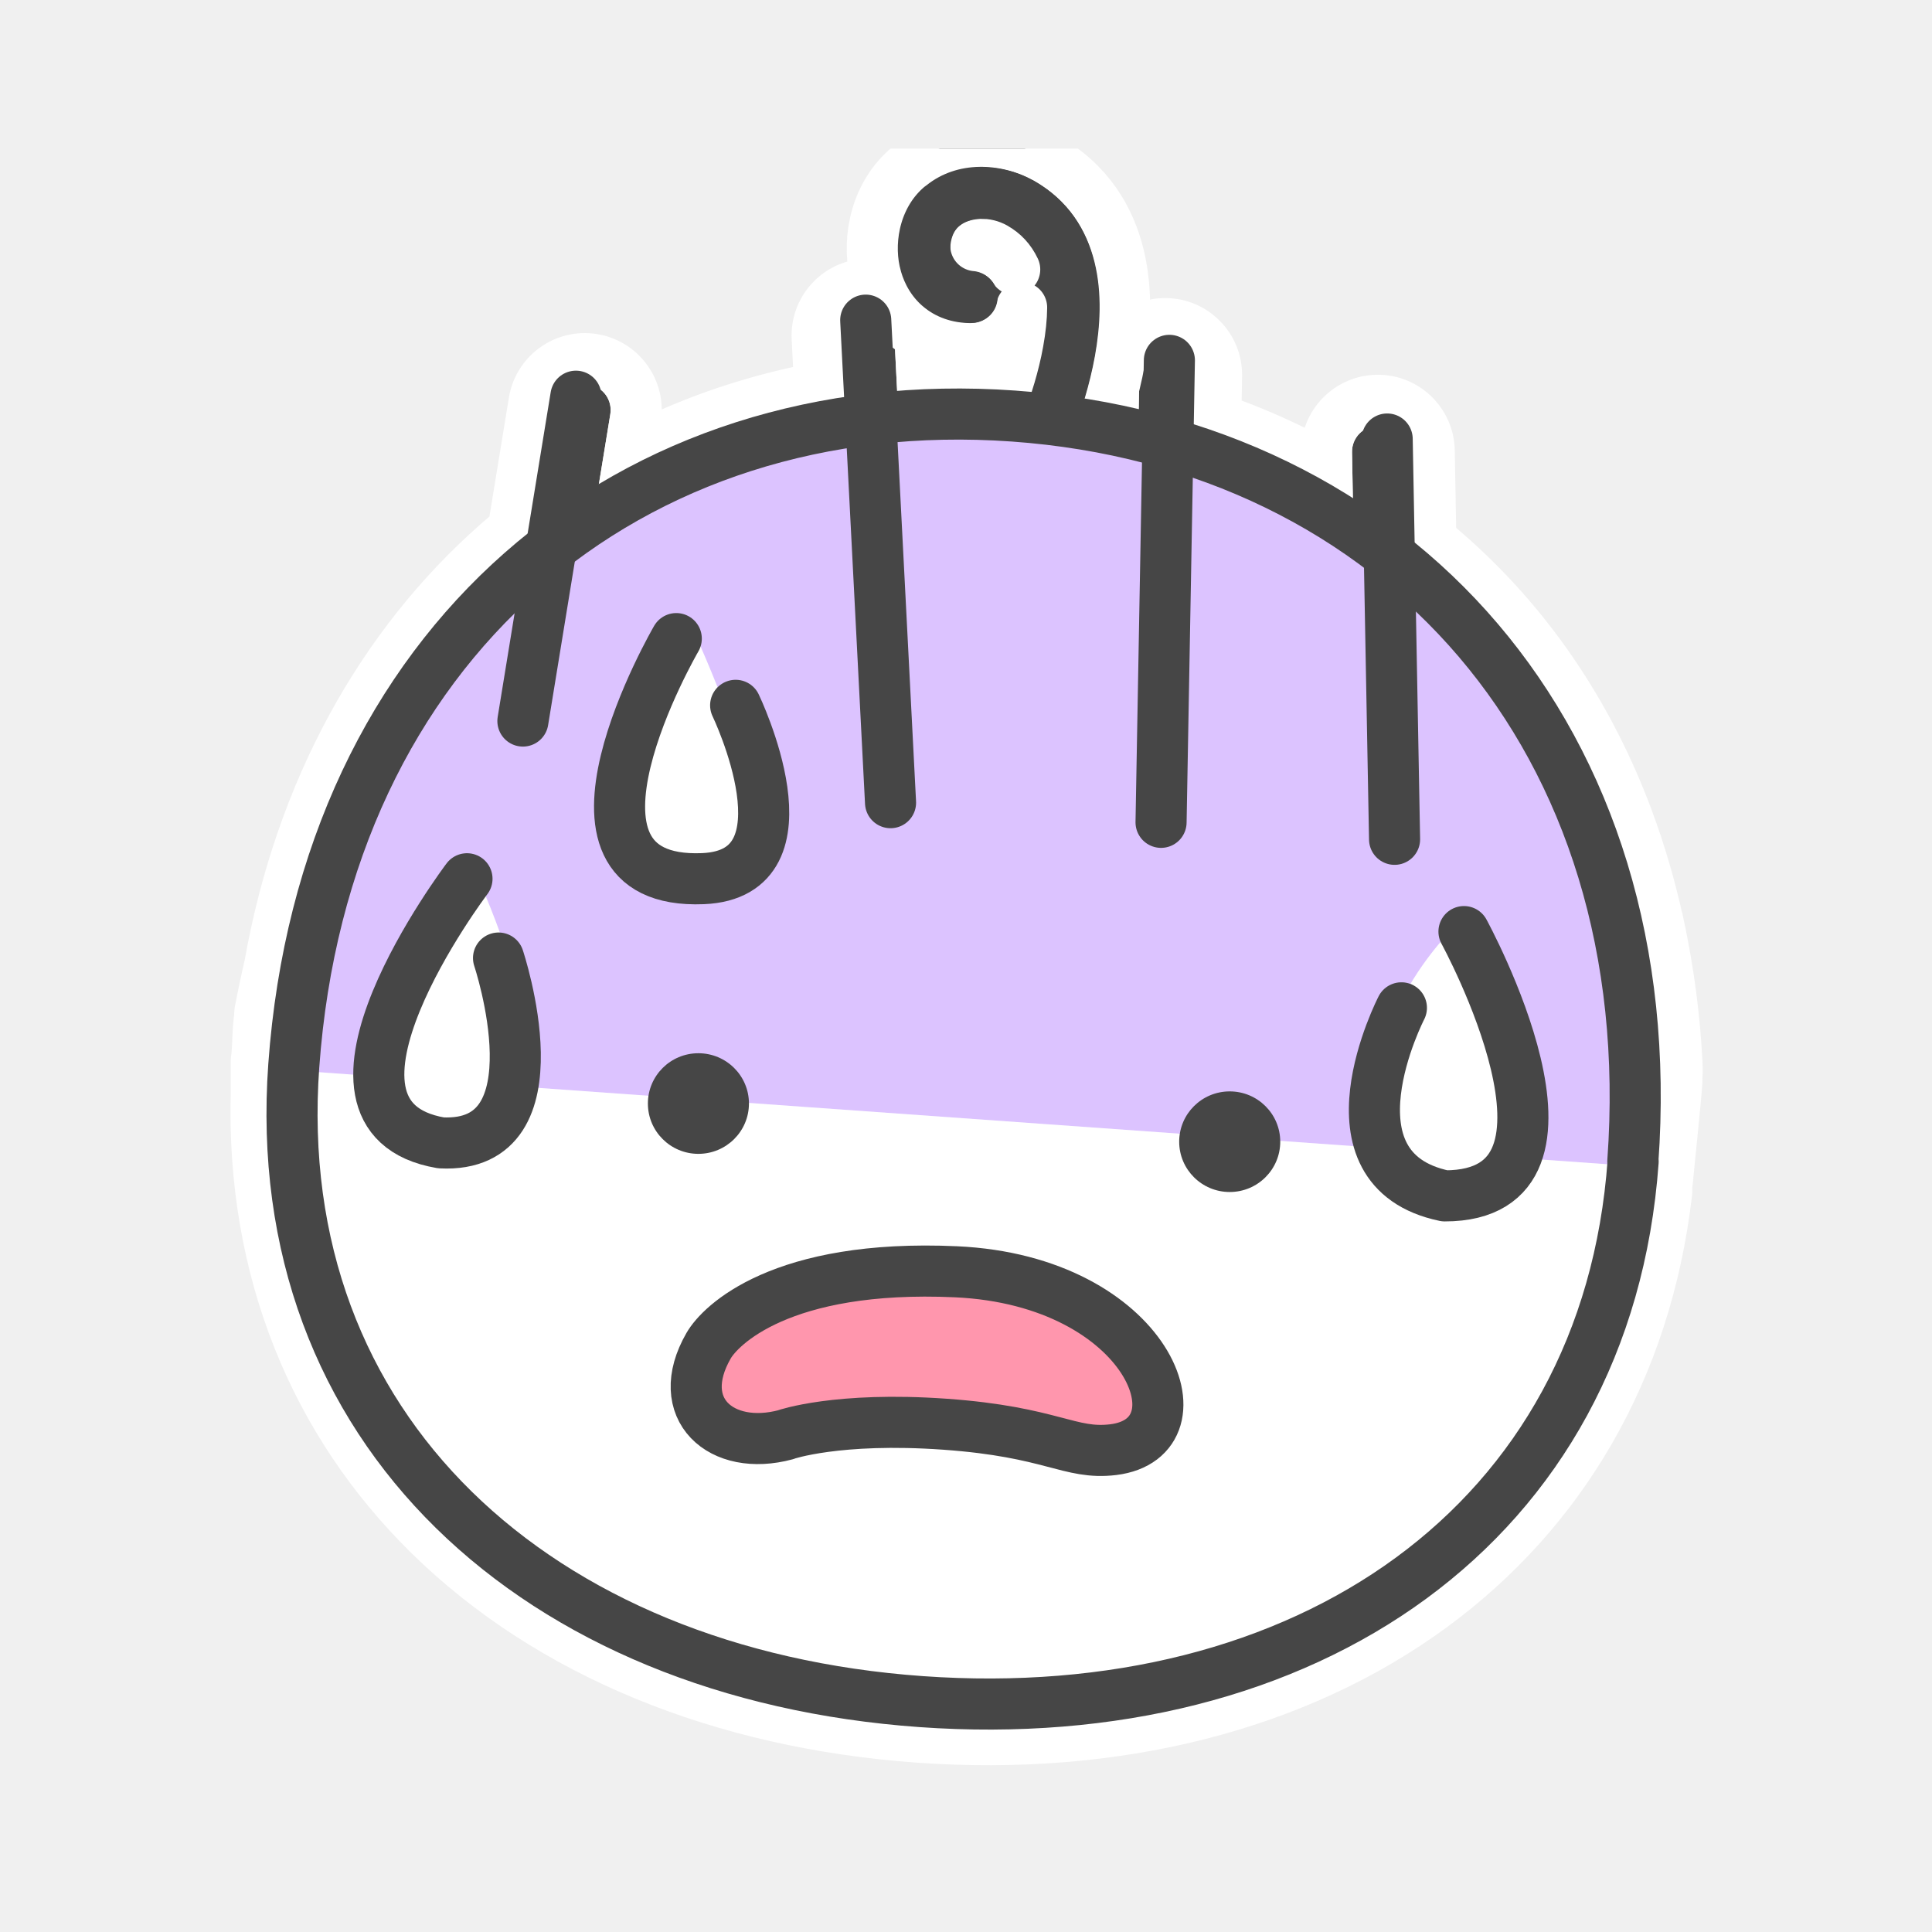
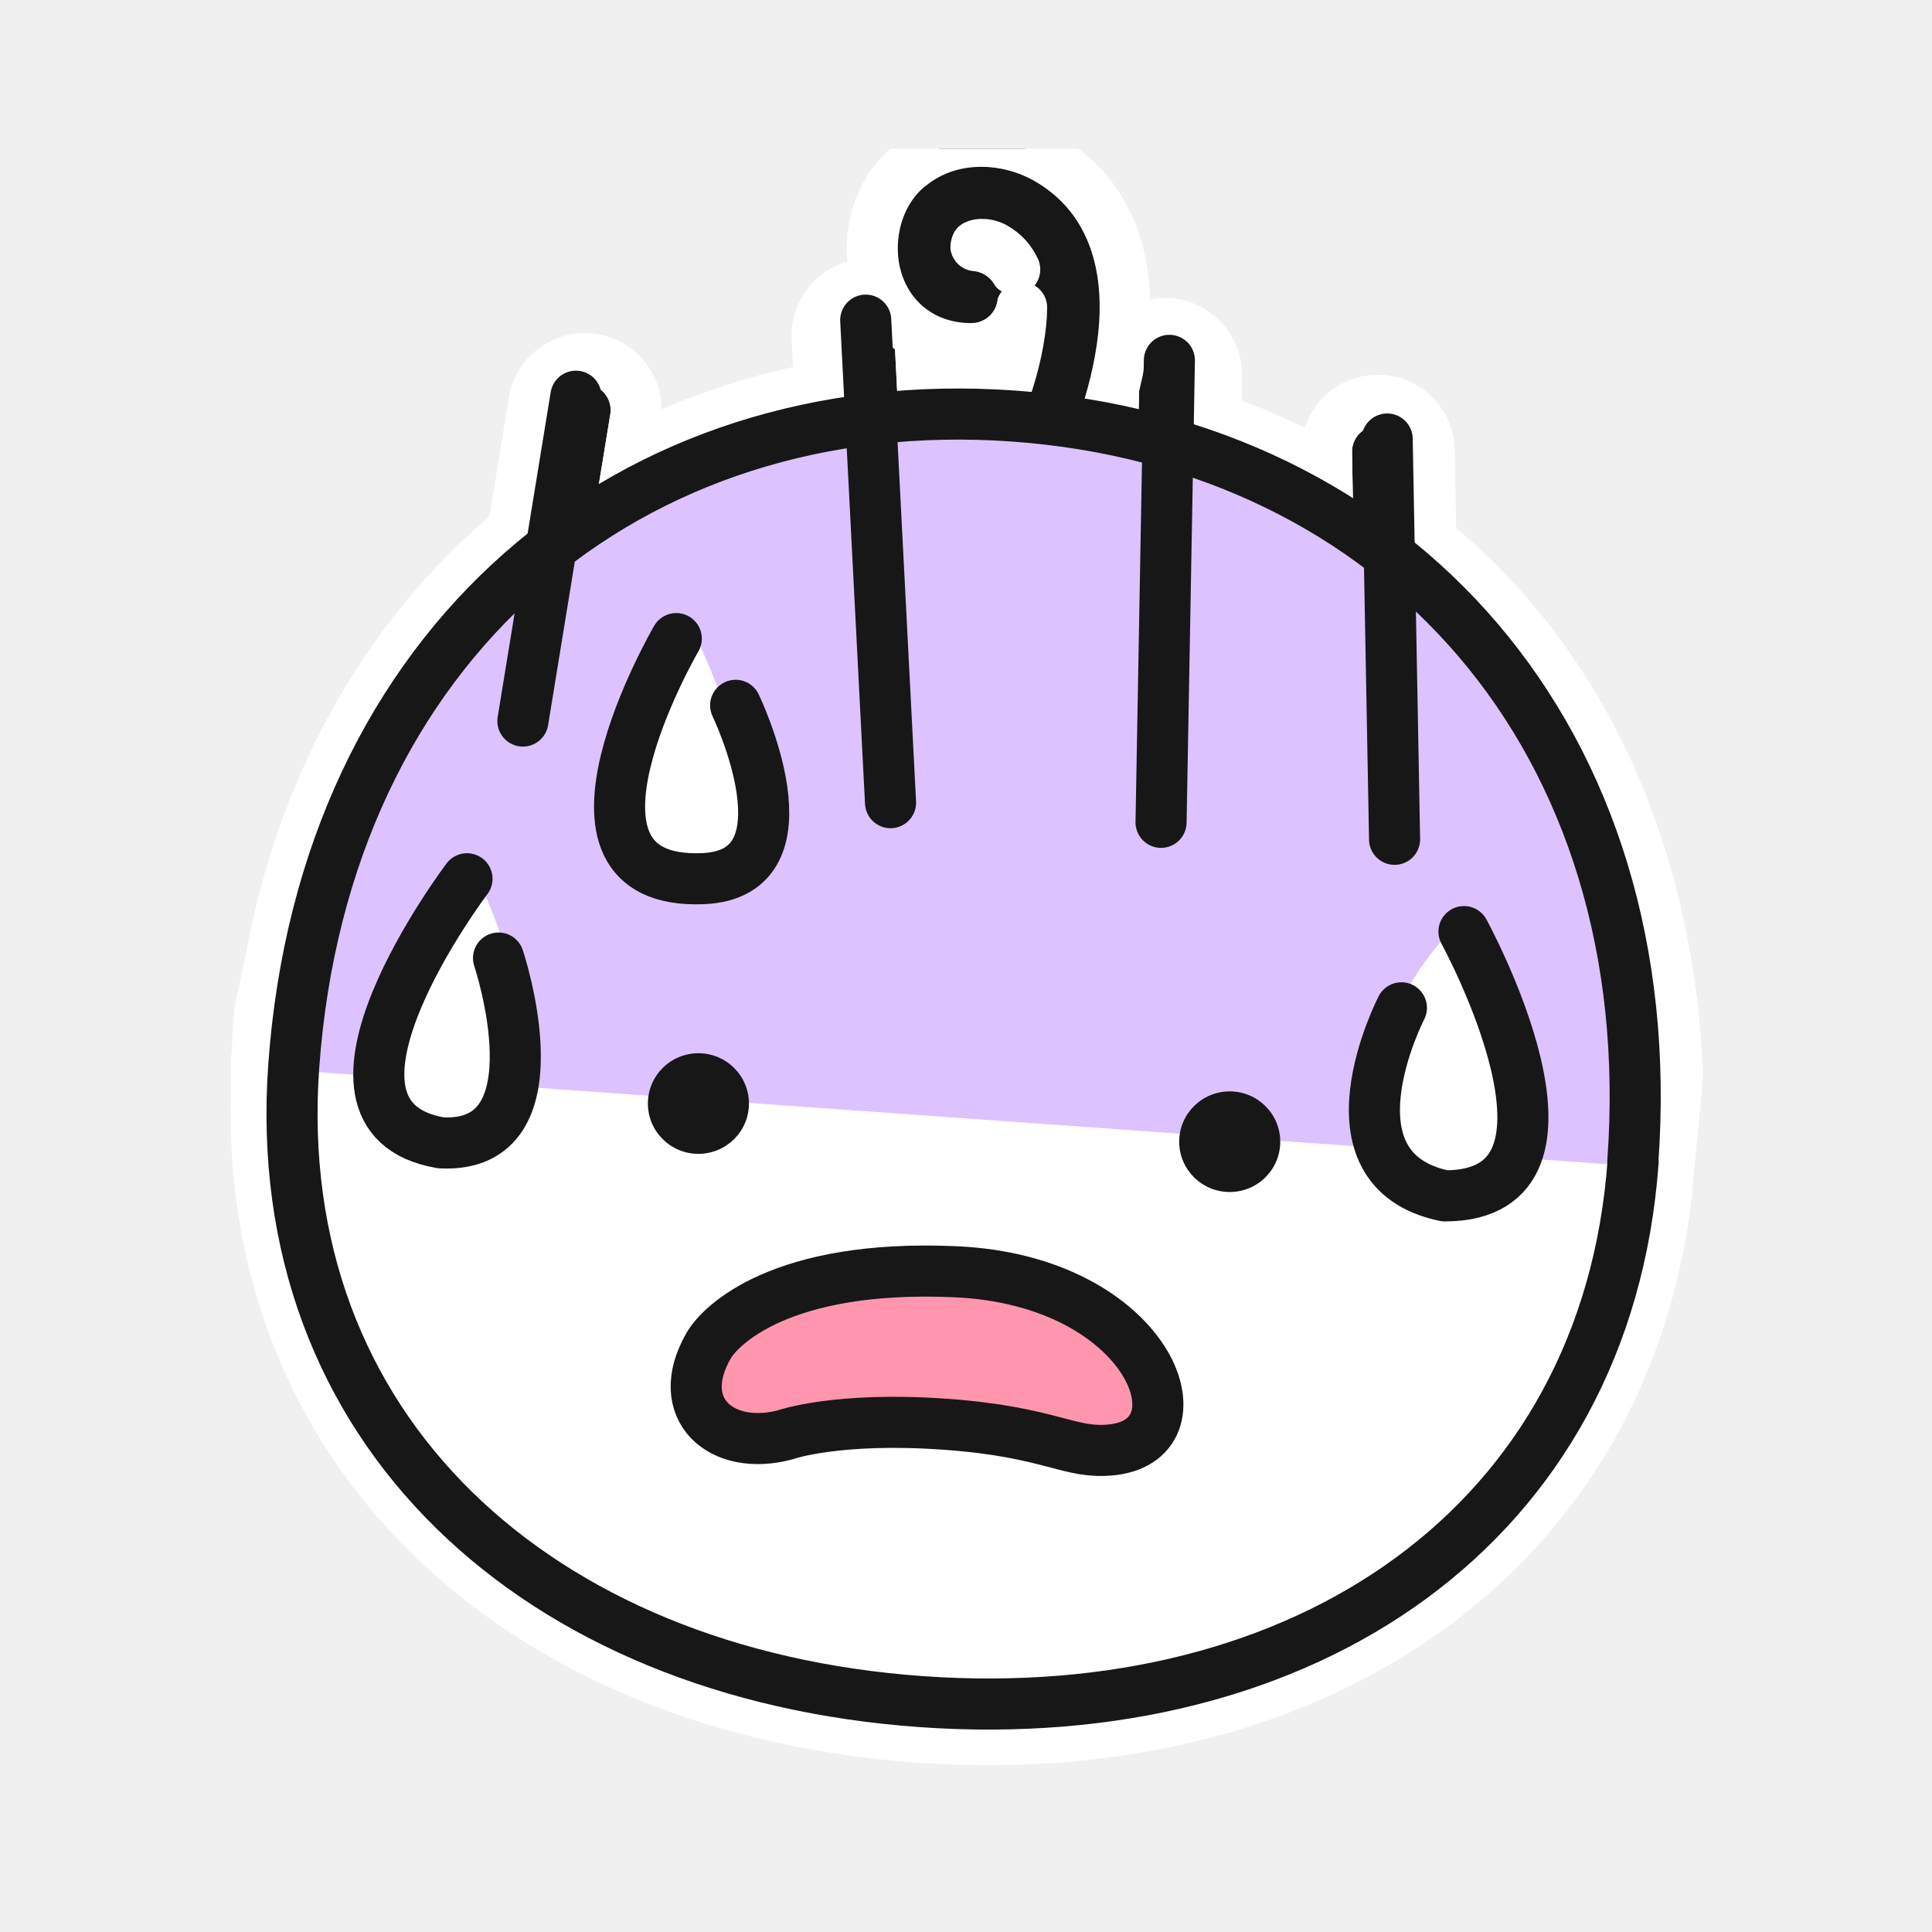
<svg xmlns="http://www.w3.org/2000/svg" width="52" height="52" viewBox="0 0 52 52" fill="none">
  <g clip-path="url(#clip0_3486_33479)">
    <mask id="path-1-outside-1_3486_33479" maskUnits="userSpaceOnUse" x="5.578" y="6.336" width="41" height="42" fill="black">
      <rect fill="white" x="5.578" y="6.336" width="41" height="42" />
      <path fill-rule="evenodd" clip-rule="evenodd" d="M23.339 8.337C23.722 8.317 24.049 8.612 24.069 8.995L24.162 10.83C24.586 10.792 24.985 10.768 25.356 10.758C26.199 10.733 26.896 10.767 27.385 10.808C27.629 10.828 27.822 10.85 27.956 10.867C28.023 10.876 28.076 10.883 28.112 10.889C28.13 10.891 28.144 10.893 28.154 10.895C28.159 10.895 28.164 10.896 28.167 10.896H28.171C28.479 10.947 28.782 11.001 29.078 11.059C29.609 11.143 30.131 11.244 30.642 11.366L30.666 10.081C30.673 9.697 30.989 9.391 31.373 9.397C31.757 9.404 32.063 9.722 32.057 10.105L32.026 11.752C33.611 12.257 35.084 12.957 36.42 13.833L36.39 12.169C36.383 11.785 36.69 11.469 37.073 11.462C37.457 11.455 37.773 11.761 37.78 12.145L37.829 14.865C37.858 14.889 37.886 14.914 37.915 14.937C40.599 17.077 42.213 19.725 43.164 22.276C43.504 23.187 43.757 24.084 43.947 24.936L43.951 24.937L43.953 24.961C44.254 26.317 44.392 27.564 44.446 28.587C44.491 29.424 44.291 28.534 44.446 29.081C44.436 29.323 44.206 31.576 44.194 31.709C44.189 31.775 44.089 31.53 44.085 31.564C44.083 31.582 44.177 31.896 44.176 31.906C44.086 31.709 44.053 31.709 44.174 31.918L44.01 31.636V31.902L44.174 32.029C43.638 36.626 41.44 40.261 38.127 42.69C34.632 45.252 29.948 46.439 24.774 46.07C19.601 45.702 15.136 43.862 12.044 40.828C9.113 37.952 7.457 34.04 7.585 29.415V28.58C7.639 28.227 7.614 27.756 7.677 27.417V27.326C7.756 26.914 7.841 26.512 7.933 26.119C8.746 21.529 10.848 17.778 13.851 15.134C14.046 14.962 14.245 14.794 14.447 14.632L15.054 10.924C15.116 10.545 15.473 10.288 15.852 10.35C16.23 10.411 16.488 10.768 16.427 11.146L16.042 13.5C16.509 13.208 16.99 12.939 17.485 12.692L17.626 12.621C18.082 12.396 18.539 12.196 18.992 12.02C20.315 11.504 21.606 11.192 22.779 11.004L22.681 9.066C22.661 8.683 22.956 8.357 23.339 8.337Z" />
    </mask>
-     <path fill-rule="evenodd" clip-rule="evenodd" d="M23.339 8.337C23.722 8.317 24.049 8.612 24.069 8.995L24.162 10.83C24.586 10.792 24.985 10.768 25.356 10.758C26.199 10.733 26.896 10.767 27.385 10.808C27.629 10.828 27.822 10.85 27.956 10.867C28.023 10.876 28.076 10.883 28.112 10.889C28.13 10.891 28.144 10.893 28.154 10.895C28.159 10.895 28.164 10.896 28.167 10.896H28.171C28.479 10.947 28.782 11.001 29.078 11.059C29.609 11.143 30.131 11.244 30.642 11.366L30.666 10.081C30.673 9.697 30.989 9.391 31.373 9.397C31.757 9.404 32.063 9.722 32.057 10.105L32.026 11.752C33.611 12.257 35.084 12.957 36.42 13.833L36.39 12.169C36.383 11.785 36.69 11.469 37.073 11.462C37.457 11.455 37.773 11.761 37.78 12.145L37.829 14.865C37.858 14.889 37.886 14.914 37.915 14.937C40.599 17.077 42.213 19.725 43.164 22.276C43.504 23.187 43.757 24.084 43.947 24.936L43.951 24.937L43.953 24.961C44.254 26.317 44.392 27.564 44.446 28.587C44.491 29.424 44.291 28.534 44.446 29.081C44.436 29.323 44.206 31.576 44.194 31.709C44.189 31.775 44.089 31.53 44.085 31.564C44.083 31.582 44.177 31.896 44.176 31.906C44.086 31.709 44.053 31.709 44.174 31.918L44.01 31.636V31.902L44.174 32.029C43.638 36.626 41.44 40.261 38.127 42.69C34.632 45.252 29.948 46.439 24.774 46.07C19.601 45.702 15.136 43.862 12.044 40.828C9.113 37.952 7.457 34.04 7.585 29.415V28.58C7.639 28.227 7.614 27.756 7.677 27.417V27.326C7.756 26.914 7.841 26.512 7.933 26.119C8.746 21.529 10.848 17.778 13.851 15.134C14.046 14.962 14.245 14.794 14.447 14.632L15.054 10.924C15.116 10.545 15.473 10.288 15.852 10.35C16.23 10.411 16.488 10.768 16.427 11.146L16.042 13.5C16.509 13.208 16.99 12.939 17.485 12.692L17.626 12.621C18.082 12.396 18.539 12.196 18.992 12.02C20.315 11.504 21.606 11.192 22.779 11.004L22.681 9.066C22.661 8.683 22.956 8.357 23.339 8.337Z" fill="#464646" />
+     <path fill-rule="evenodd" clip-rule="evenodd" d="M23.339 8.337C23.722 8.317 24.049 8.612 24.069 8.995L24.162 10.83C24.586 10.792 24.985 10.768 25.356 10.758C26.199 10.733 26.896 10.767 27.385 10.808C27.629 10.828 27.822 10.85 27.956 10.867C28.023 10.876 28.076 10.883 28.112 10.889C28.13 10.891 28.144 10.893 28.154 10.895C28.159 10.895 28.164 10.896 28.167 10.896H28.171C28.479 10.947 28.782 11.001 29.078 11.059C29.609 11.143 30.131 11.244 30.642 11.366L30.666 10.081C30.673 9.697 30.989 9.391 31.373 9.397C31.757 9.404 32.063 9.722 32.057 10.105L32.026 11.752C33.611 12.257 35.084 12.957 36.42 13.833L36.39 12.169C36.383 11.785 36.69 11.469 37.073 11.462C37.457 11.455 37.773 11.761 37.78 12.145L37.829 14.865C37.858 14.889 37.886 14.914 37.915 14.937C40.599 17.077 42.213 19.725 43.164 22.276C43.504 23.187 43.757 24.084 43.947 24.936L43.951 24.937L43.953 24.961C44.254 26.317 44.392 27.564 44.446 28.587C44.491 29.424 44.291 28.534 44.446 29.081C44.436 29.323 44.206 31.576 44.194 31.709C44.189 31.775 44.089 31.53 44.085 31.564C44.083 31.582 44.177 31.896 44.176 31.906C44.086 31.709 44.053 31.709 44.174 31.918L44.01 31.636V31.902L44.174 32.029C43.638 36.626 41.44 40.261 38.127 42.69C34.632 45.252 29.948 46.439 24.774 46.07C19.601 45.702 15.136 43.862 12.044 40.828C9.113 37.952 7.457 34.04 7.585 29.415V28.58C7.639 28.227 7.614 27.756 7.677 27.417V27.326C7.756 26.914 7.841 26.512 7.933 26.119C8.746 21.529 10.848 17.778 13.851 15.134C14.046 14.962 14.245 14.794 14.447 14.632L15.054 10.924C15.116 10.545 15.473 10.288 15.852 10.35C16.23 10.411 16.488 10.768 16.427 11.146L16.042 13.5C16.509 13.208 16.99 12.939 17.485 12.692L17.626 12.621C18.082 12.396 18.539 12.196 18.992 12.02C20.315 11.504 21.606 11.192 22.779 11.004L22.681 9.066C22.661 8.683 22.956 8.357 23.339 8.337Z" fill="#171717" />
    <path d="M23.339 8.337L23.269 6.964L23.268 6.964L23.339 8.337ZM24.069 8.995L25.442 8.925L25.442 8.924L24.069 8.995ZM24.162 10.83L22.789 10.9C22.808 11.273 22.978 11.623 23.26 11.868C23.542 12.113 23.912 12.233 24.284 12.2L24.162 10.83ZM25.356 10.758L25.316 9.383L25.316 9.383L25.356 10.758ZM27.385 10.808L27.497 9.437L27.497 9.437L27.385 10.808ZM27.956 10.867L28.13 9.503L28.13 9.503L27.956 10.867ZM28.112 10.889L28.314 9.529L28.314 9.529L28.112 10.889ZM28.154 10.895L28.369 9.536L28.367 9.536L28.154 10.895ZM28.167 10.896L27.946 12.254C28.019 12.265 28.093 12.271 28.167 12.271V10.896ZM28.171 10.896L28.392 9.539C28.319 9.527 28.245 9.521 28.171 9.521V10.896ZM29.078 11.059L28.813 12.409C28.831 12.412 28.848 12.415 28.866 12.418L29.078 11.059ZM30.642 11.366L30.323 12.704C30.727 12.8 31.154 12.708 31.483 12.453C31.813 12.199 32.008 11.808 32.017 11.392L30.642 11.366ZM30.666 10.081L32.041 10.107L32.041 10.106L30.666 10.081ZM31.373 9.397L31.398 8.023L31.397 8.023L31.373 9.397ZM32.057 10.105L33.431 10.131L33.431 10.13L32.057 10.105ZM32.026 11.752L30.652 11.727C30.64 12.334 31.03 12.877 31.609 13.062L32.026 11.752ZM36.42 13.833L35.666 14.983C36.092 15.262 36.638 15.283 37.084 15.037C37.531 14.79 37.804 14.318 37.795 13.808L36.42 13.833ZM36.39 12.169L35.015 12.192L35.015 12.194L36.39 12.169ZM37.073 11.462L37.05 10.087L37.048 10.087L37.073 11.462ZM37.78 12.145L39.155 12.12L39.155 12.118L37.78 12.145ZM37.829 14.865L36.454 14.89C36.462 15.295 36.647 15.676 36.961 15.932L37.829 14.865ZM37.915 14.937L37.04 15.998C37.046 16.003 37.052 16.008 37.058 16.012L37.915 14.937ZM43.164 22.276L44.453 21.796L44.453 21.796L43.164 22.276ZM43.947 24.936L42.605 25.235C42.718 25.744 43.109 26.144 43.614 26.27L43.947 24.936ZM43.951 24.937L45.322 24.823C45.273 24.237 44.856 23.746 44.285 23.604L43.951 24.937ZM43.953 24.961L42.583 25.075C42.588 25.137 42.597 25.198 42.611 25.258L43.953 24.961ZM44.446 28.587L45.819 28.513V28.513L44.446 28.587ZM44.446 29.081L45.82 29.142C45.827 28.995 45.809 28.848 45.769 28.706L44.446 29.081ZM44.194 31.709L42.824 31.593L42.824 31.593L44.194 31.709ZM44.085 31.564L42.721 31.391C42.72 31.402 42.718 31.413 42.717 31.424L44.085 31.564ZM44.176 31.906L42.926 32.48C43.184 33.041 43.785 33.362 44.395 33.264C45.005 33.165 45.474 32.672 45.542 32.058L44.176 31.906ZM44.174 31.918L42.985 32.609C43.367 33.265 44.208 33.488 44.865 33.107C45.521 32.725 45.744 31.884 45.363 31.227L44.174 31.918ZM44.01 31.636L45.199 30.945C44.886 30.407 44.252 30.146 43.652 30.308C43.052 30.47 42.635 31.014 42.635 31.636H44.01ZM44.01 31.902H42.635C42.635 32.328 42.832 32.729 43.168 32.99L44.01 31.902ZM44.174 32.029L45.54 32.188C45.596 31.71 45.397 31.237 45.015 30.942L44.174 32.029ZM38.127 42.69L38.94 43.799L38.94 43.799L38.127 42.69ZM24.774 46.07L24.677 47.442H24.677L24.774 46.07ZM12.044 40.828L11.081 41.809L11.081 41.809L12.044 40.828ZM7.585 29.415L8.96 29.453C8.96 29.44 8.96 29.428 8.96 29.415H7.585ZM7.585 28.58L6.226 28.372C6.215 28.441 6.21 28.51 6.21 28.58H7.585ZM7.677 27.417L9.029 27.666C9.044 27.584 9.052 27.5 9.052 27.417H7.677ZM7.677 27.326L6.327 27.066C6.31 27.152 6.302 27.239 6.302 27.326H7.677ZM7.933 26.119L9.272 26.431C9.277 26.407 9.282 26.383 9.287 26.359L7.933 26.119ZM13.851 15.134L12.942 14.102L12.942 14.102L13.851 15.134ZM14.447 14.632L15.307 15.705C15.572 15.492 15.749 15.189 15.804 14.854L14.447 14.632ZM15.054 10.924L16.411 11.146L16.411 11.146L15.054 10.924ZM15.852 10.35L16.073 8.992L16.072 8.992L15.852 10.35ZM16.427 11.146L17.784 11.368L17.784 11.366L16.427 11.146ZM16.042 13.5L14.685 13.278C14.598 13.811 14.831 14.346 15.281 14.645C15.731 14.944 16.314 14.952 16.772 14.665L16.042 13.5ZM17.485 12.692L18.098 13.923L18.103 13.921L17.485 12.692ZM17.626 12.621L17.016 11.389L17.008 11.393L17.626 12.621ZM18.992 12.02L18.493 10.738L18.493 10.738L18.992 12.02ZM22.779 11.004L22.997 12.362C23.69 12.251 24.188 11.635 24.153 10.934L22.779 11.004ZM22.681 9.066L21.308 9.136L21.308 9.136L22.681 9.066ZM23.339 8.337L23.409 9.71C23.034 9.729 22.715 9.441 22.695 9.066L24.069 8.995L25.442 8.924C25.382 7.783 24.41 6.906 23.269 6.964L23.339 8.337ZM24.069 8.995L22.695 9.065L22.789 10.9L24.162 10.83L25.535 10.76L25.442 8.925L24.069 8.995ZM24.162 10.83L24.284 12.2C24.683 12.164 25.055 12.142 25.395 12.132L25.356 10.758L25.316 9.383C24.915 9.395 24.488 9.421 24.041 9.46L24.162 10.83ZM25.356 10.758L25.395 12.132C26.18 12.11 26.826 12.141 27.272 12.178L27.385 10.808L27.497 9.437C26.966 9.393 26.218 9.357 25.316 9.383L25.356 10.758ZM27.385 10.808L27.272 12.178C27.492 12.196 27.664 12.216 27.782 12.231L27.956 10.867L28.13 9.503C27.98 9.484 27.767 9.459 27.497 9.437L27.385 10.808ZM27.956 10.867L27.782 12.231C27.838 12.238 27.882 12.245 27.91 12.249L28.112 10.889L28.314 9.529C28.27 9.522 28.207 9.513 28.13 9.503L27.956 10.867ZM28.112 10.889L27.91 12.249C27.93 12.252 27.947 12.254 27.954 12.255C27.959 12.255 27.959 12.255 27.958 12.255C27.957 12.255 27.951 12.254 27.941 12.253L28.154 10.895L28.367 9.536C28.353 9.534 28.341 9.532 28.334 9.531C28.327 9.53 28.321 9.529 28.318 9.529C28.311 9.528 28.312 9.528 28.314 9.529L28.112 10.889ZM28.154 10.895L27.939 12.252C27.948 12.254 27.955 12.255 27.956 12.255C27.958 12.255 27.957 12.255 27.956 12.255C27.955 12.255 27.951 12.254 27.946 12.254L28.167 10.896L28.388 9.539C28.381 9.538 28.376 9.537 28.373 9.537C28.37 9.536 28.367 9.536 28.367 9.536C28.364 9.536 28.366 9.536 28.369 9.536L28.154 10.895ZM28.167 10.896V12.271H28.171V10.896V9.521H28.167V10.896ZM28.171 10.896L27.95 12.254C28.243 12.301 28.53 12.353 28.813 12.409L29.078 11.059L29.343 9.71C29.033 9.649 28.716 9.592 28.392 9.539L28.171 10.896ZM29.078 11.059L28.866 12.418C29.363 12.496 29.849 12.591 30.323 12.704L30.642 11.366L30.961 10.029C30.412 9.898 29.855 9.789 29.291 9.701L29.078 11.059ZM30.642 11.366L32.017 11.392L32.041 10.107L30.666 10.081L29.291 10.055L29.267 11.34L30.642 11.366ZM30.666 10.081L32.041 10.106C32.034 10.478 31.727 10.779 31.35 10.772L31.373 9.397L31.397 8.023C30.252 8.003 29.312 8.916 29.291 10.056L30.666 10.081ZM31.373 9.397L31.348 10.772C30.974 10.765 30.675 10.457 30.682 10.081L32.057 10.105L33.431 10.13C33.452 8.986 32.54 8.043 31.398 8.023L31.373 9.397ZM32.057 10.105L30.682 10.08L30.652 11.727L32.026 11.752L33.401 11.777L33.431 10.131L32.057 10.105ZM32.026 11.752L31.609 13.062C33.078 13.53 34.437 14.177 35.666 14.983L36.42 13.833L37.174 12.683C35.731 11.737 34.144 10.984 32.444 10.442L32.026 11.752ZM36.42 13.833L37.795 13.808L37.764 12.144L36.39 12.169L35.015 12.194L35.045 13.858L36.42 13.833ZM36.39 12.169L37.764 12.145C37.771 12.524 37.471 12.83 37.099 12.837L37.073 11.462L37.048 10.087C35.909 10.108 34.995 11.047 35.015 12.192L36.39 12.169ZM37.073 11.462L37.097 12.837C36.72 12.843 36.413 12.544 36.406 12.171L37.78 12.145L39.155 12.118C39.133 10.978 38.193 10.067 37.05 10.087L37.073 11.462ZM37.78 12.145L36.406 12.169L36.454 14.89L37.829 14.865L39.204 14.841L39.155 12.12L37.78 12.145ZM37.829 14.865L36.961 15.932C36.961 15.931 36.962 15.933 36.966 15.935C36.969 15.938 36.974 15.942 36.981 15.948C36.992 15.957 37.016 15.978 37.04 15.998L37.915 14.937L38.79 13.877C38.786 13.873 38.781 13.869 38.764 13.854C38.75 13.843 38.725 13.821 38.697 13.799L37.829 14.865ZM37.915 14.937L37.058 16.012C39.511 17.968 40.994 20.392 41.876 22.757L43.164 22.276L44.453 21.796C43.431 19.058 41.687 16.186 38.773 13.862L37.915 14.937ZM43.164 22.276L41.876 22.757C42.191 23.601 42.427 24.436 42.605 25.235L43.947 24.936L45.289 24.637C45.088 23.731 44.817 22.773 44.453 21.796L43.164 22.276ZM43.947 24.936L43.614 26.27L43.618 26.271L43.951 24.937L44.285 23.604L44.281 23.602L43.947 24.936ZM43.951 24.937L42.581 25.052L42.583 25.075L43.953 24.961L45.324 24.847L45.322 24.823L43.951 24.937ZM43.953 24.961L42.611 25.258C42.892 26.529 43.022 27.699 43.073 28.66L44.446 28.587L45.819 28.513C45.761 27.428 45.615 26.105 45.296 24.663L43.953 24.961ZM44.446 28.587L43.073 28.66C43.078 28.748 43.078 28.791 43.078 28.805C43.078 28.811 43.078 28.801 43.08 28.779C43.081 28.761 43.087 28.704 43.105 28.627C43.114 28.587 43.13 28.526 43.159 28.452C43.186 28.383 43.238 28.267 43.332 28.142C43.426 28.015 43.596 27.834 43.868 27.712C44.163 27.58 44.476 27.564 44.753 27.631C45.004 27.693 45.18 27.812 45.279 27.89C45.381 27.972 45.451 28.052 45.491 28.103C45.57 28.202 45.615 28.288 45.633 28.323C45.671 28.4 45.692 28.461 45.703 28.495C45.706 28.506 45.722 28.558 45.736 28.63C45.74 28.65 45.748 28.694 45.754 28.75C45.757 28.778 45.761 28.827 45.761 28.889C45.761 28.934 45.76 29.068 45.718 29.233C45.696 29.318 45.649 29.468 45.544 29.632C45.435 29.802 45.232 30.032 44.898 30.166C44.552 30.305 44.225 30.277 43.991 30.207C43.776 30.142 43.626 30.039 43.547 29.979C43.394 29.861 43.304 29.738 43.276 29.701C43.237 29.647 43.21 29.602 43.195 29.576C43.147 29.491 43.118 29.419 43.117 29.415C43.108 29.394 43.102 29.377 43.099 29.37C43.094 29.356 43.092 29.349 43.094 29.355C43.097 29.365 43.106 29.396 43.123 29.456L44.446 29.081L45.769 28.706C45.748 28.63 45.729 28.568 45.714 28.519C45.706 28.495 45.697 28.467 45.686 28.437C45.681 28.423 45.673 28.401 45.662 28.375C45.657 28.362 45.649 28.343 45.638 28.319C45.629 28.3 45.609 28.257 45.579 28.205C45.564 28.179 45.537 28.133 45.498 28.079C45.477 28.052 45.448 28.014 45.409 27.971C45.373 27.93 45.312 27.867 45.227 27.801C45.189 27.773 45.104 27.717 45.056 27.689C44.996 27.657 44.859 27.599 44.782 27.573C44.688 27.548 44.482 27.518 44.37 27.515C44.246 27.522 43.998 27.571 43.876 27.613C43.541 27.747 43.338 27.978 43.229 28.148C43.192 28.209 43.133 28.323 43.111 28.377C43.093 28.423 43.066 28.507 43.055 28.547C43.031 28.638 43.022 28.715 43.017 28.764C43.012 28.816 43.011 28.86 43.011 28.892C43.011 28.954 43.016 29.003 43.019 29.032C43.025 29.089 43.033 29.134 43.037 29.155C43.046 29.201 43.055 29.237 43.06 29.256C43.066 29.278 43.072 29.298 43.078 29.315C43.088 29.348 43.1 29.384 43.115 29.421C43.129 29.457 43.149 29.506 43.177 29.562C43.192 29.59 43.211 29.626 43.235 29.666C43.258 29.704 43.292 29.757 43.339 29.815C43.383 29.87 43.456 29.953 43.561 30.038C43.615 30.081 43.686 30.131 43.772 30.177C43.859 30.224 43.968 30.27 44.098 30.302C44.229 30.335 44.378 30.351 44.538 30.338C44.7 30.325 44.853 30.284 44.992 30.221C45.268 30.098 45.441 29.913 45.538 29.783C45.588 29.716 45.626 29.652 45.654 29.599C45.682 29.546 45.703 29.497 45.72 29.456C45.751 29.375 45.77 29.304 45.782 29.253C45.795 29.201 45.803 29.155 45.808 29.118C45.813 29.08 45.817 29.045 45.82 29.014C45.825 28.955 45.827 28.898 45.828 28.847C45.829 28.747 45.826 28.635 45.819 28.513L44.446 28.587ZM44.446 29.081L43.073 29.02C43.073 29.016 43.071 29.049 43.063 29.14C43.056 29.22 43.047 29.324 43.035 29.447C43.012 29.691 42.982 29.996 42.952 30.301C42.894 30.894 42.831 31.514 42.824 31.593L44.194 31.709L45.565 31.825C45.564 31.826 45.565 31.818 45.568 31.792C45.57 31.77 45.573 31.74 45.576 31.703C45.584 31.629 45.594 31.53 45.605 31.413C45.629 31.179 45.659 30.877 45.689 30.571C45.746 29.994 45.812 29.312 45.82 29.142L44.446 29.081ZM44.194 31.709L42.824 31.593C42.828 31.547 42.836 31.478 42.856 31.395C42.875 31.317 42.913 31.189 42.993 31.046C43.075 30.9 43.224 30.698 43.478 30.544C43.606 30.466 43.748 30.409 43.897 30.377C44.045 30.344 44.186 30.34 44.312 30.351C44.556 30.373 44.739 30.455 44.846 30.514C44.957 30.574 45.037 30.638 45.085 30.68C45.136 30.724 45.174 30.764 45.2 30.792C45.226 30.821 45.247 30.847 45.262 30.866C45.29 30.903 45.31 30.933 45.321 30.949C45.332 30.966 45.34 30.98 45.344 30.986C45.351 30.999 45.355 31.006 45.351 30.998C45.349 30.996 45.348 30.992 45.344 30.987C45.342 30.982 45.338 30.974 45.333 30.966C45.327 30.953 45.31 30.922 45.29 30.887C45.28 30.87 45.262 30.84 45.239 30.805C45.227 30.787 45.209 30.762 45.188 30.734C45.167 30.707 45.133 30.665 45.087 30.616C45.064 30.591 45.032 30.56 44.992 30.525C44.954 30.492 44.899 30.448 44.828 30.402C44.759 30.358 44.655 30.3 44.519 30.256C44.381 30.21 44.188 30.171 43.958 30.192C43.843 30.203 43.724 30.229 43.607 30.273C43.49 30.316 43.383 30.374 43.287 30.442C43.097 30.578 42.976 30.737 42.901 30.865C42.827 30.991 42.786 31.105 42.763 31.186C42.74 31.268 42.728 31.339 42.721 31.391L44.085 31.564L45.449 31.738C45.443 31.789 45.431 31.859 45.408 31.94C45.385 32.02 45.345 32.134 45.271 32.259C45.196 32.386 45.075 32.545 44.885 32.681C44.79 32.748 44.683 32.806 44.566 32.85C44.449 32.893 44.331 32.919 44.216 32.93C43.987 32.952 43.794 32.912 43.657 32.867C43.521 32.822 43.418 32.765 43.349 32.721C43.279 32.676 43.225 32.633 43.187 32.6C43.148 32.566 43.117 32.535 43.094 32.511C43.05 32.464 43.018 32.424 42.999 32.399C42.979 32.373 42.964 32.351 42.954 32.336C42.935 32.307 42.922 32.285 42.916 32.276C42.907 32.26 42.901 32.249 42.907 32.26C42.909 32.263 42.911 32.267 42.915 32.274C42.918 32.281 42.923 32.289 42.928 32.299C42.937 32.316 42.953 32.346 42.973 32.38C42.983 32.397 42.997 32.42 43.014 32.447C43.03 32.471 43.056 32.509 43.09 32.553C43.107 32.575 43.13 32.604 43.159 32.636C43.187 32.666 43.227 32.709 43.28 32.755C43.307 32.778 43.34 32.805 43.38 32.833C43.418 32.861 43.467 32.894 43.525 32.925C43.583 32.957 43.656 32.992 43.744 33.022C43.831 33.051 43.939 33.078 44.065 33.09C44.191 33.101 44.333 33.096 44.482 33.064C44.632 33.031 44.774 32.974 44.903 32.896C45.159 32.741 45.309 32.538 45.392 32.39C45.434 32.315 45.464 32.245 45.485 32.188C45.506 32.129 45.521 32.077 45.531 32.033C45.552 31.947 45.56 31.875 45.565 31.825L44.194 31.709ZM44.085 31.564L42.717 31.424C42.708 31.515 42.71 31.587 42.711 31.623C42.713 31.664 42.716 31.697 42.719 31.719C42.723 31.762 42.729 31.796 42.732 31.813C42.739 31.85 42.746 31.88 42.749 31.894C42.756 31.926 42.764 31.956 42.77 31.977C42.781 32.02 42.795 32.07 42.807 32.111C42.819 32.156 42.829 32.19 42.837 32.218C42.84 32.231 42.841 32.234 42.84 32.231C42.84 32.23 42.837 32.216 42.832 32.195C42.83 32.187 42.824 32.16 42.819 32.126C42.816 32.109 42.811 32.076 42.807 32.034C42.805 32.012 42.802 31.98 42.801 31.94C42.8 31.904 42.8 31.837 42.809 31.754L44.176 31.906L45.542 32.058C45.552 31.975 45.551 31.908 45.55 31.872C45.55 31.832 45.547 31.799 45.545 31.777C45.541 31.734 45.536 31.7 45.533 31.683C45.527 31.647 45.521 31.618 45.518 31.606C45.512 31.58 45.507 31.558 45.504 31.548C45.498 31.525 45.492 31.502 45.487 31.485C45.477 31.45 45.464 31.402 45.454 31.366C45.442 31.324 45.433 31.292 45.428 31.271C45.425 31.259 45.425 31.262 45.428 31.273C45.429 31.277 45.434 31.299 45.439 31.329C45.442 31.343 45.447 31.375 45.452 31.415C45.454 31.436 45.457 31.468 45.459 31.508C45.46 31.543 45.462 31.615 45.453 31.705L44.085 31.564ZM44.176 31.906L45.425 31.333C45.391 31.258 45.354 31.184 45.316 31.116C45.299 31.086 45.268 31.034 45.227 30.975C45.211 30.952 45.162 30.884 45.09 30.809C45.059 30.777 44.972 30.689 44.84 30.604C44.797 30.576 44.309 30.242 43.666 30.454C42.874 30.714 42.749 31.449 42.731 31.585C42.705 31.79 42.732 31.951 42.74 31.997C42.761 32.118 42.794 32.209 42.803 32.234C42.828 32.306 42.856 32.364 42.87 32.394C42.904 32.464 42.943 32.537 42.985 32.609L44.174 31.918L45.363 31.227C45.344 31.195 45.342 31.189 45.351 31.207C45.352 31.21 45.371 31.249 45.392 31.307C45.398 31.325 45.43 31.412 45.45 31.529C45.458 31.573 45.485 31.733 45.459 31.937C45.441 32.072 45.316 32.806 44.525 33.066C43.883 33.277 43.395 32.944 43.353 32.917C43.222 32.833 43.137 32.745 43.107 32.715C43.037 32.642 42.992 32.578 42.981 32.562C42.948 32.515 42.928 32.48 42.925 32.475C42.914 32.456 42.915 32.456 42.926 32.48L44.176 31.906ZM44.174 31.918L45.363 31.227L45.199 30.945L44.01 31.636L42.821 32.327L42.985 32.609L44.174 31.918ZM44.01 31.636H42.635V31.902H44.01H45.385V31.636H44.01ZM44.01 31.902L43.168 32.99L43.333 33.117L44.174 32.029L45.015 30.942L44.851 30.815L44.01 31.902ZM44.174 32.029L42.808 31.87C42.316 36.095 40.312 39.383 37.314 41.581L38.127 42.69L38.94 43.799C42.568 41.14 44.961 37.157 45.54 32.188L44.174 32.029ZM38.127 42.69L37.314 41.581C34.132 43.915 29.787 45.049 24.872 44.699L24.774 46.07L24.677 47.442C30.108 47.829 35.133 46.59 38.94 43.799L38.127 42.69ZM24.774 46.07L24.872 44.699C19.958 44.349 15.822 42.609 13.007 39.847L12.044 40.828L11.081 41.809C14.449 45.114 19.245 47.055 24.677 47.442L24.774 46.07ZM12.044 40.828L13.007 39.847C10.355 37.244 8.842 33.704 8.96 29.453L7.585 29.415L6.211 29.377C6.072 34.377 7.872 38.661 11.081 41.809L12.044 40.828ZM7.585 29.415H8.96V28.58H7.585H6.21V29.415H7.585ZM7.585 28.58L8.944 28.788C8.985 28.519 8.994 28.225 9.002 28.05C9.011 27.826 9.019 27.723 9.029 27.666L7.677 27.417L6.325 27.168C6.273 27.45 6.262 27.753 6.254 27.937C6.244 28.17 6.239 28.288 6.226 28.372L7.585 28.58ZM7.677 27.417H9.052V27.326H7.677H6.302V27.417H7.677ZM7.677 27.326L9.027 27.586C9.103 27.19 9.185 26.805 9.272 26.431L7.933 26.119L6.594 25.807C6.498 26.218 6.409 26.638 6.327 27.066L7.677 27.326ZM7.933 26.119L9.287 26.359C10.05 22.049 12.01 18.587 14.759 16.166L13.851 15.134L12.942 14.102C9.686 16.97 7.442 21.009 6.579 25.879L7.933 26.119ZM13.851 15.134L14.759 16.166C14.94 16.007 15.122 15.853 15.307 15.705L14.447 14.632L13.587 13.559C13.367 13.735 13.152 13.917 12.942 14.102L13.851 15.134ZM14.447 14.632L15.804 14.854L16.411 11.146L15.054 10.924L13.697 10.702L13.09 14.41L14.447 14.632ZM15.054 10.924L16.411 11.146C16.35 11.516 16.001 11.767 15.631 11.707L15.852 10.35L16.072 8.992C14.945 8.809 13.881 9.574 13.697 10.702L15.054 10.924ZM15.852 10.35L15.63 11.707C15.263 11.647 15.009 11.3 15.069 10.927L16.427 11.146L17.784 11.366C17.967 10.235 17.197 9.176 16.073 8.992L15.852 10.35ZM16.427 11.146L15.07 10.925L14.685 13.278L16.042 13.5L17.399 13.722L17.784 11.368L16.427 11.146ZM16.042 13.5L16.772 14.665C17.2 14.397 17.642 14.15 18.098 13.923L17.485 12.692L16.871 11.461C16.338 11.727 15.817 12.018 15.312 12.335L16.042 13.5ZM17.485 12.692L18.103 13.921L18.244 13.849L17.626 12.621L17.008 11.393L16.866 11.464L17.485 12.692ZM17.626 12.621L18.236 13.854C18.653 13.647 19.073 13.464 19.492 13.301L18.992 12.02L18.493 10.738C18.005 10.929 17.511 11.144 17.016 11.389L17.626 12.621ZM18.992 12.02L19.492 13.301C20.708 12.827 21.901 12.537 22.997 12.362L22.779 11.004L22.562 9.646C21.31 9.847 19.922 10.181 18.493 10.738L18.992 12.02ZM22.779 11.004L24.153 10.934L24.054 8.996L22.681 9.066L21.308 9.136L21.406 11.074L22.779 11.004ZM22.681 9.066L24.054 8.996C24.073 9.37 23.785 9.691 23.41 9.71L23.339 8.337L23.268 6.964C22.126 7.022 21.25 7.996 21.308 9.136L22.681 9.066Z" fill="white" mask="url(#path-1-outside-1_3486_33479)" />
-     <path d="M26.602 11.633C26.299 12.306 26.574 13.11 27.245 13.445C27.931 13.789 28.765 13.51 29.108 12.824C29.109 12.823 29.11 12.821 29.11 12.819L29.111 12.817L29.143 12.754L29.148 12.742C29.17 12.697 29.201 12.631 29.237 12.55C29.31 12.388 29.409 12.158 29.516 11.879C29.727 11.327 29.981 10.552 30.135 9.701C30.416 8.141 30.462 5.559 28.137 4.25C28.126 4.244 28.113 4.24 28.102 4.234C27.093 3.683 25.612 3.563 24.5 4.456C24.485 4.466 24.47 4.476 24.456 4.487C23.59 5.205 23.342 6.382 23.542 7.311L23.59 7.5C23.718 7.943 23.965 8.394 24.374 8.751H24.375C24.857 9.172 25.473 9.384 26.138 9.384L26.279 9.376C26.885 9.314 27.376 8.864 27.497 8.277C27.495 8.552 27.463 8.862 27.4 9.208C27.288 9.834 27.093 10.435 26.92 10.888C26.835 11.11 26.757 11.29 26.702 11.413C26.674 11.476 26.652 11.522 26.64 11.549C26.633 11.563 26.628 11.573 26.625 11.579C26.622 11.585 26.619 11.592 26.616 11.598M26.602 11.633C26.599 11.639 26.597 11.644 26.596 11.648C26.595 11.65 26.594 11.652 26.594 11.653C26.596 11.647 26.603 11.63 26.612 11.607M26.602 11.633C26.605 11.624 26.608 11.616 26.612 11.607M26.602 11.633C26.602 11.63 26.603 11.628 26.605 11.625C26.607 11.618 26.611 11.609 26.616 11.598M26.612 11.607C26.616 11.599 26.62 11.591 26.624 11.583C26.622 11.588 26.618 11.593 26.616 11.598M26.612 11.607C26.614 11.604 26.615 11.601 26.616 11.598M29.145 12.735C29.146 12.732 29.148 12.729 29.149 12.726L29.154 12.709C29.152 12.716 29.148 12.725 29.145 12.735ZM29.16 12.688L29.157 12.698C29.159 12.692 29.161 12.686 29.161 12.685V12.684C29.161 12.684 29.161 12.686 29.16 12.688ZM26.41 6.578C26.338 6.581 26.29 6.596 26.263 6.608C26.262 6.61 26.263 6.611 26.263 6.612C26.704 6.652 27.085 6.898 27.311 7.253C27.188 6.994 27.008 6.802 26.774 6.671V6.67C26.649 6.6 26.519 6.574 26.41 6.578Z" fill="#464646" stroke="white" stroke-width="1.375" stroke-linecap="round" stroke-linejoin="round" />
-     <path d="M27.892 12.205C27.892 12.205 30.434 7.124 27.481 5.463C26.823 5.094 25.945 5.078 25.369 5.559C24.588 6.207 24.704 7.997 26.163 7.997" stroke="#464646" stroke-width="1.375" stroke-linecap="round" stroke-linejoin="round" />
+     <path d="M26.602 11.633C26.299 12.306 26.574 13.11 27.245 13.445C27.931 13.789 28.765 13.51 29.108 12.824C29.109 12.823 29.11 12.821 29.11 12.819L29.111 12.817L29.143 12.754L29.148 12.742C29.17 12.697 29.201 12.631 29.237 12.55C29.31 12.388 29.409 12.158 29.516 11.879C29.727 11.327 29.981 10.552 30.135 9.701C30.416 8.141 30.462 5.559 28.137 4.25C28.126 4.244 28.113 4.24 28.102 4.234C27.093 3.683 25.612 3.563 24.5 4.456C24.485 4.466 24.47 4.476 24.456 4.487C23.59 5.205 23.342 6.382 23.542 7.311L23.59 7.5C23.718 7.943 23.965 8.394 24.374 8.751H24.375C24.857 9.172 25.473 9.384 26.138 9.384L26.279 9.376C26.885 9.314 27.376 8.864 27.497 8.277C27.495 8.552 27.463 8.862 27.4 9.208C27.288 9.834 27.093 10.435 26.92 10.888C26.835 11.11 26.757 11.29 26.702 11.413C26.674 11.476 26.652 11.522 26.64 11.549C26.633 11.563 26.628 11.573 26.625 11.579C26.622 11.585 26.619 11.592 26.616 11.598M26.602 11.633C26.599 11.639 26.597 11.644 26.596 11.648C26.595 11.65 26.594 11.652 26.594 11.653C26.596 11.647 26.603 11.63 26.612 11.607M26.602 11.633C26.605 11.624 26.608 11.616 26.612 11.607M26.602 11.633C26.602 11.63 26.603 11.628 26.605 11.625C26.607 11.618 26.611 11.609 26.616 11.598M26.612 11.607C26.616 11.599 26.62 11.591 26.624 11.583C26.622 11.588 26.618 11.593 26.616 11.598M26.612 11.607C26.614 11.604 26.615 11.601 26.616 11.598M29.145 12.735C29.146 12.732 29.148 12.729 29.149 12.726L29.154 12.709C29.152 12.716 29.148 12.725 29.145 12.735ZM29.16 12.688L29.157 12.698C29.159 12.692 29.161 12.686 29.161 12.685V12.684C29.161 12.684 29.161 12.686 29.16 12.688ZM26.41 6.578C26.338 6.581 26.29 6.596 26.263 6.608C26.262 6.61 26.263 6.611 26.263 6.612C26.704 6.652 27.085 6.898 27.311 7.253C27.188 6.994 27.008 6.802 26.774 6.671V6.67C26.649 6.6 26.519 6.574 26.41 6.578Z" fill="#171717" stroke="white" stroke-width="1.375" stroke-linecap="round" stroke-linejoin="round" />
+     <path d="M27.892 12.205C27.892 12.205 30.434 7.124 27.481 5.463C26.823 5.094 25.945 5.078 25.369 5.559C24.588 6.207 24.704 7.997 26.163 7.997" stroke="#171717" stroke-width="1.375" stroke-linecap="round" stroke-linejoin="round" />
    <path d="M8.101 26.915C8.101 26.915 4.519 43.278 25.376 45.689C25.376 45.689 42.501 47.596 44.018 29.615L43.695 25.569L8.889 23.918L8.093 26.915H8.101Z" fill="white" />
    <path d="M7.711 28.796L44.109 31.396C44.109 31.396 46.174 14.166 28.095 11.227C28.095 11.227 10.846 8.329 7.711 28.796Z" fill="#DCC3FF" />
    <path d="M10.71 30.66C10.71 30.66 16.635 32.178 12.872 23.652C12.872 23.652 7.914 28.135 10.71 30.66Z" fill="white" />
    <path d="M18.695 23.516C18.695 23.516 22.265 24.986 18.689 17.023C18.689 17.023 15.026 22.405 18.695 23.516Z" fill="white" />
-     <path d="M43.956 31.26C43.251 41.052 35.107 46.534 24.791 45.799C14.475 45.064 7.202 38.476 7.907 28.684C8.728 17.299 16.971 10.464 27.279 11.198C37.595 11.933 44.769 19.875 43.948 31.26H43.956Z" stroke="#464646" stroke-width="1.375" stroke-linecap="round" stroke-linejoin="round" />
-     <path d="M15.501 10.664L14.074 19.407" stroke="#464646" stroke-width="1.375" stroke-linecap="round" stroke-linejoin="round" />
-     <path d="M37.336 11.816L37.535 22.59" stroke="#464646" stroke-width="1.375" stroke-linecap="round" stroke-linejoin="round" />
-     <path d="M31.474 9.699L31.25 22.133" stroke="#464646" stroke-width="1.375" stroke-linecap="round" stroke-linejoin="round" />
-     <path d="M23.301 8.617L23.969 21.604" stroke="#464646" stroke-width="1.375" stroke-linecap="round" stroke-linejoin="round" />
-     <path d="M33.098 32.083C33.849 32.083 34.458 31.477 34.458 30.729C34.458 29.981 33.849 29.375 33.098 29.375C32.347 29.375 31.738 29.981 31.738 30.729C31.738 31.477 32.347 32.083 33.098 32.083Z" fill="#464646" />
-     <path d="M18.797 31.056C19.549 31.056 20.158 30.449 20.158 29.702C20.158 28.954 19.549 28.348 18.797 28.348C18.046 28.348 17.438 28.954 17.438 29.702C17.438 30.449 18.046 31.056 18.797 31.056Z" fill="#464646" />
-     <path d="M21.145 38.614C21.145 38.614 22.538 38.127 25.433 38.333C28.327 38.539 28.783 39.159 29.961 39.018C32.523 38.705 30.939 34.469 25.731 34.23C21.012 34.015 19.379 35.683 19.072 36.22C18.093 37.92 19.412 39.084 21.153 38.614H21.145Z" fill="#FF96AD" stroke="#464646" stroke-width="1.375" stroke-linecap="round" stroke-linejoin="round" />
-     <path d="M13.418 25.786C13.418 25.786 15.136 30.93 11.869 30.76C7.731 30.054 12.569 23.652 12.569 23.652" stroke="#464646" stroke-width="1.375" stroke-linecap="round" stroke-linejoin="round" />
+     <path d="M43.956 31.26C43.251 41.052 35.107 46.534 24.791 45.799C14.475 45.064 7.202 38.476 7.907 28.684C8.728 17.299 16.971 10.464 27.279 11.198C37.595 11.933 44.769 19.875 43.948 31.26H43.956Z" stroke="#171717" stroke-width="1.375" stroke-linecap="round" stroke-linejoin="round" />
+     <path d="M15.501 10.664L14.074 19.407" stroke="#171717" stroke-width="1.375" stroke-linecap="round" stroke-linejoin="round" />
+     <path d="M37.336 11.816L37.535 22.59" stroke="#171717" stroke-width="1.375" stroke-linecap="round" stroke-linejoin="round" />
+     <path d="M31.474 9.699L31.25 22.133" stroke="#171717" stroke-width="1.375" stroke-linecap="round" stroke-linejoin="round" />
+     <path d="M23.301 8.617L23.969 21.604" stroke="#171717" stroke-width="1.375" stroke-linecap="round" stroke-linejoin="round" />
+     <path d="M33.098 32.083C33.849 32.083 34.458 31.477 34.458 30.729C34.458 29.981 33.849 29.375 33.098 29.375C32.347 29.375 31.738 29.981 31.738 30.729C31.738 31.477 32.347 32.083 33.098 32.083Z" fill="#171717" />
+     <path d="M18.797 31.056C19.549 31.056 20.158 30.449 20.158 29.702C20.158 28.954 19.549 28.348 18.797 28.348C18.046 28.348 17.438 28.954 17.438 29.702C17.438 30.449 18.046 31.056 18.797 31.056Z" fill="#171717" />
+     <path d="M21.145 38.614C21.145 38.614 22.538 38.127 25.433 38.333C28.327 38.539 28.783 39.159 29.961 39.018C32.523 38.705 30.939 34.469 25.731 34.23C21.012 34.015 19.379 35.683 19.072 36.22C18.093 37.92 19.412 39.084 21.153 38.614H21.145Z" fill="#FF96AD" stroke="#171717" stroke-width="1.375" stroke-linecap="round" stroke-linejoin="round" />
+     <path d="M13.418 25.786C13.418 25.786 15.136 30.93 11.869 30.76C7.731 30.054 12.569 23.652 12.569 23.652" stroke="#171717" stroke-width="1.375" stroke-linecap="round" stroke-linejoin="round" />
    <path d="M37.839 32.187C37.839 32.187 44.948 32.898 39.029 25.074C39.029 25.074 35.492 28.546 37.839 32.187Z" fill="white" />
-     <path d="M37.719 27.126C37.719 27.126 35.47 31.476 38.886 32.187C43.294 32.187 39.403 25.074 39.403 25.074" stroke="#464646" stroke-width="1.375" stroke-linecap="round" stroke-linejoin="round" />
+     <path d="M37.719 27.126C37.719 27.126 35.47 31.476 38.886 32.187C43.294 32.187 39.403 25.074 39.403 25.074" stroke="#171717" stroke-width="1.375" stroke-linecap="round" stroke-linejoin="round" />
    <path d="M38.29 37.666C38.29 37.666 41.25 38.888 39.948 33.992C39.948 33.992 36.689 34.446 38.29 37.666Z" fill="white" />
-     <path d="M19.8 18.984C19.8 18.984 21.985 23.524 18.92 23.649C14.33 23.836 18.202 17.188 18.202 17.188" stroke="#464646" stroke-width="1.375" stroke-linecap="round" stroke-linejoin="round" />
+     <path d="M19.8 18.984C19.8 18.984 21.985 23.524 18.92 23.649C14.33 23.836 18.202 17.188 18.202 17.188" stroke="#171717" stroke-width="1.375" stroke-linecap="round" stroke-linejoin="round" />
  </g>
  <defs>
    <clipPath id="clip0_3486_33479">
      <rect width="44" height="44" fill="white" transform="translate(4 4)" />
    </clipPath>
  </defs>
</svg>
